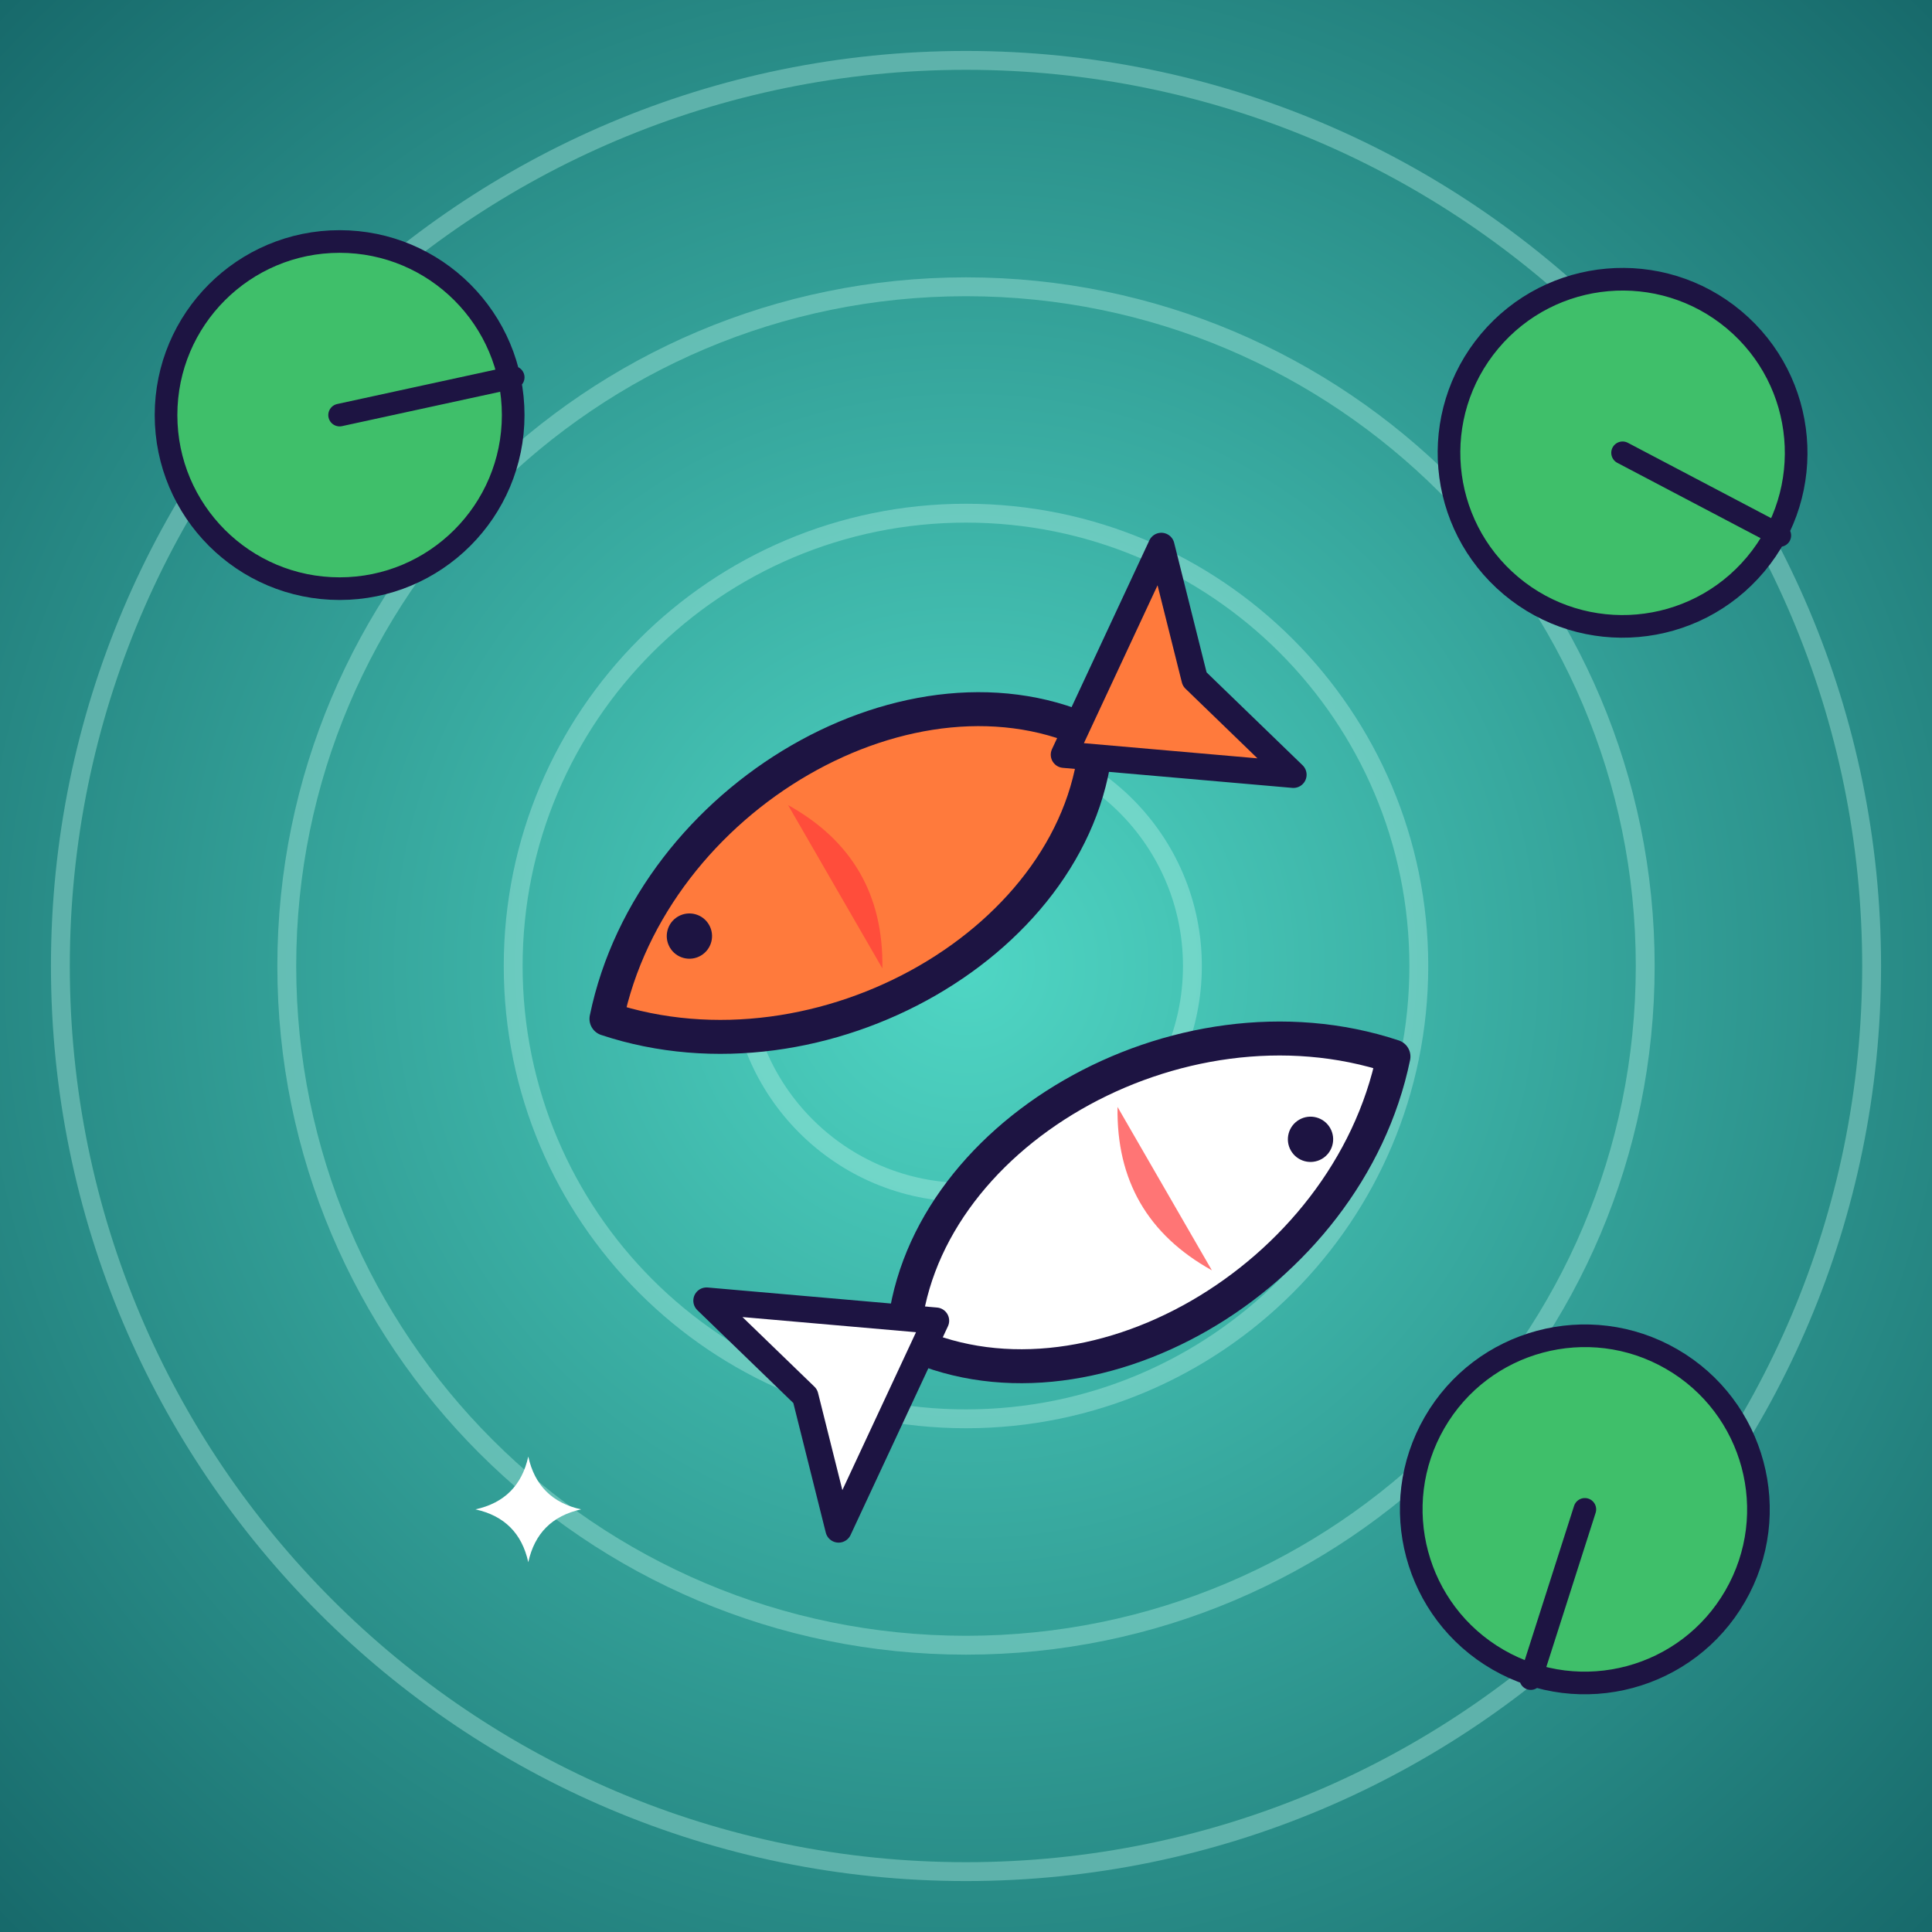
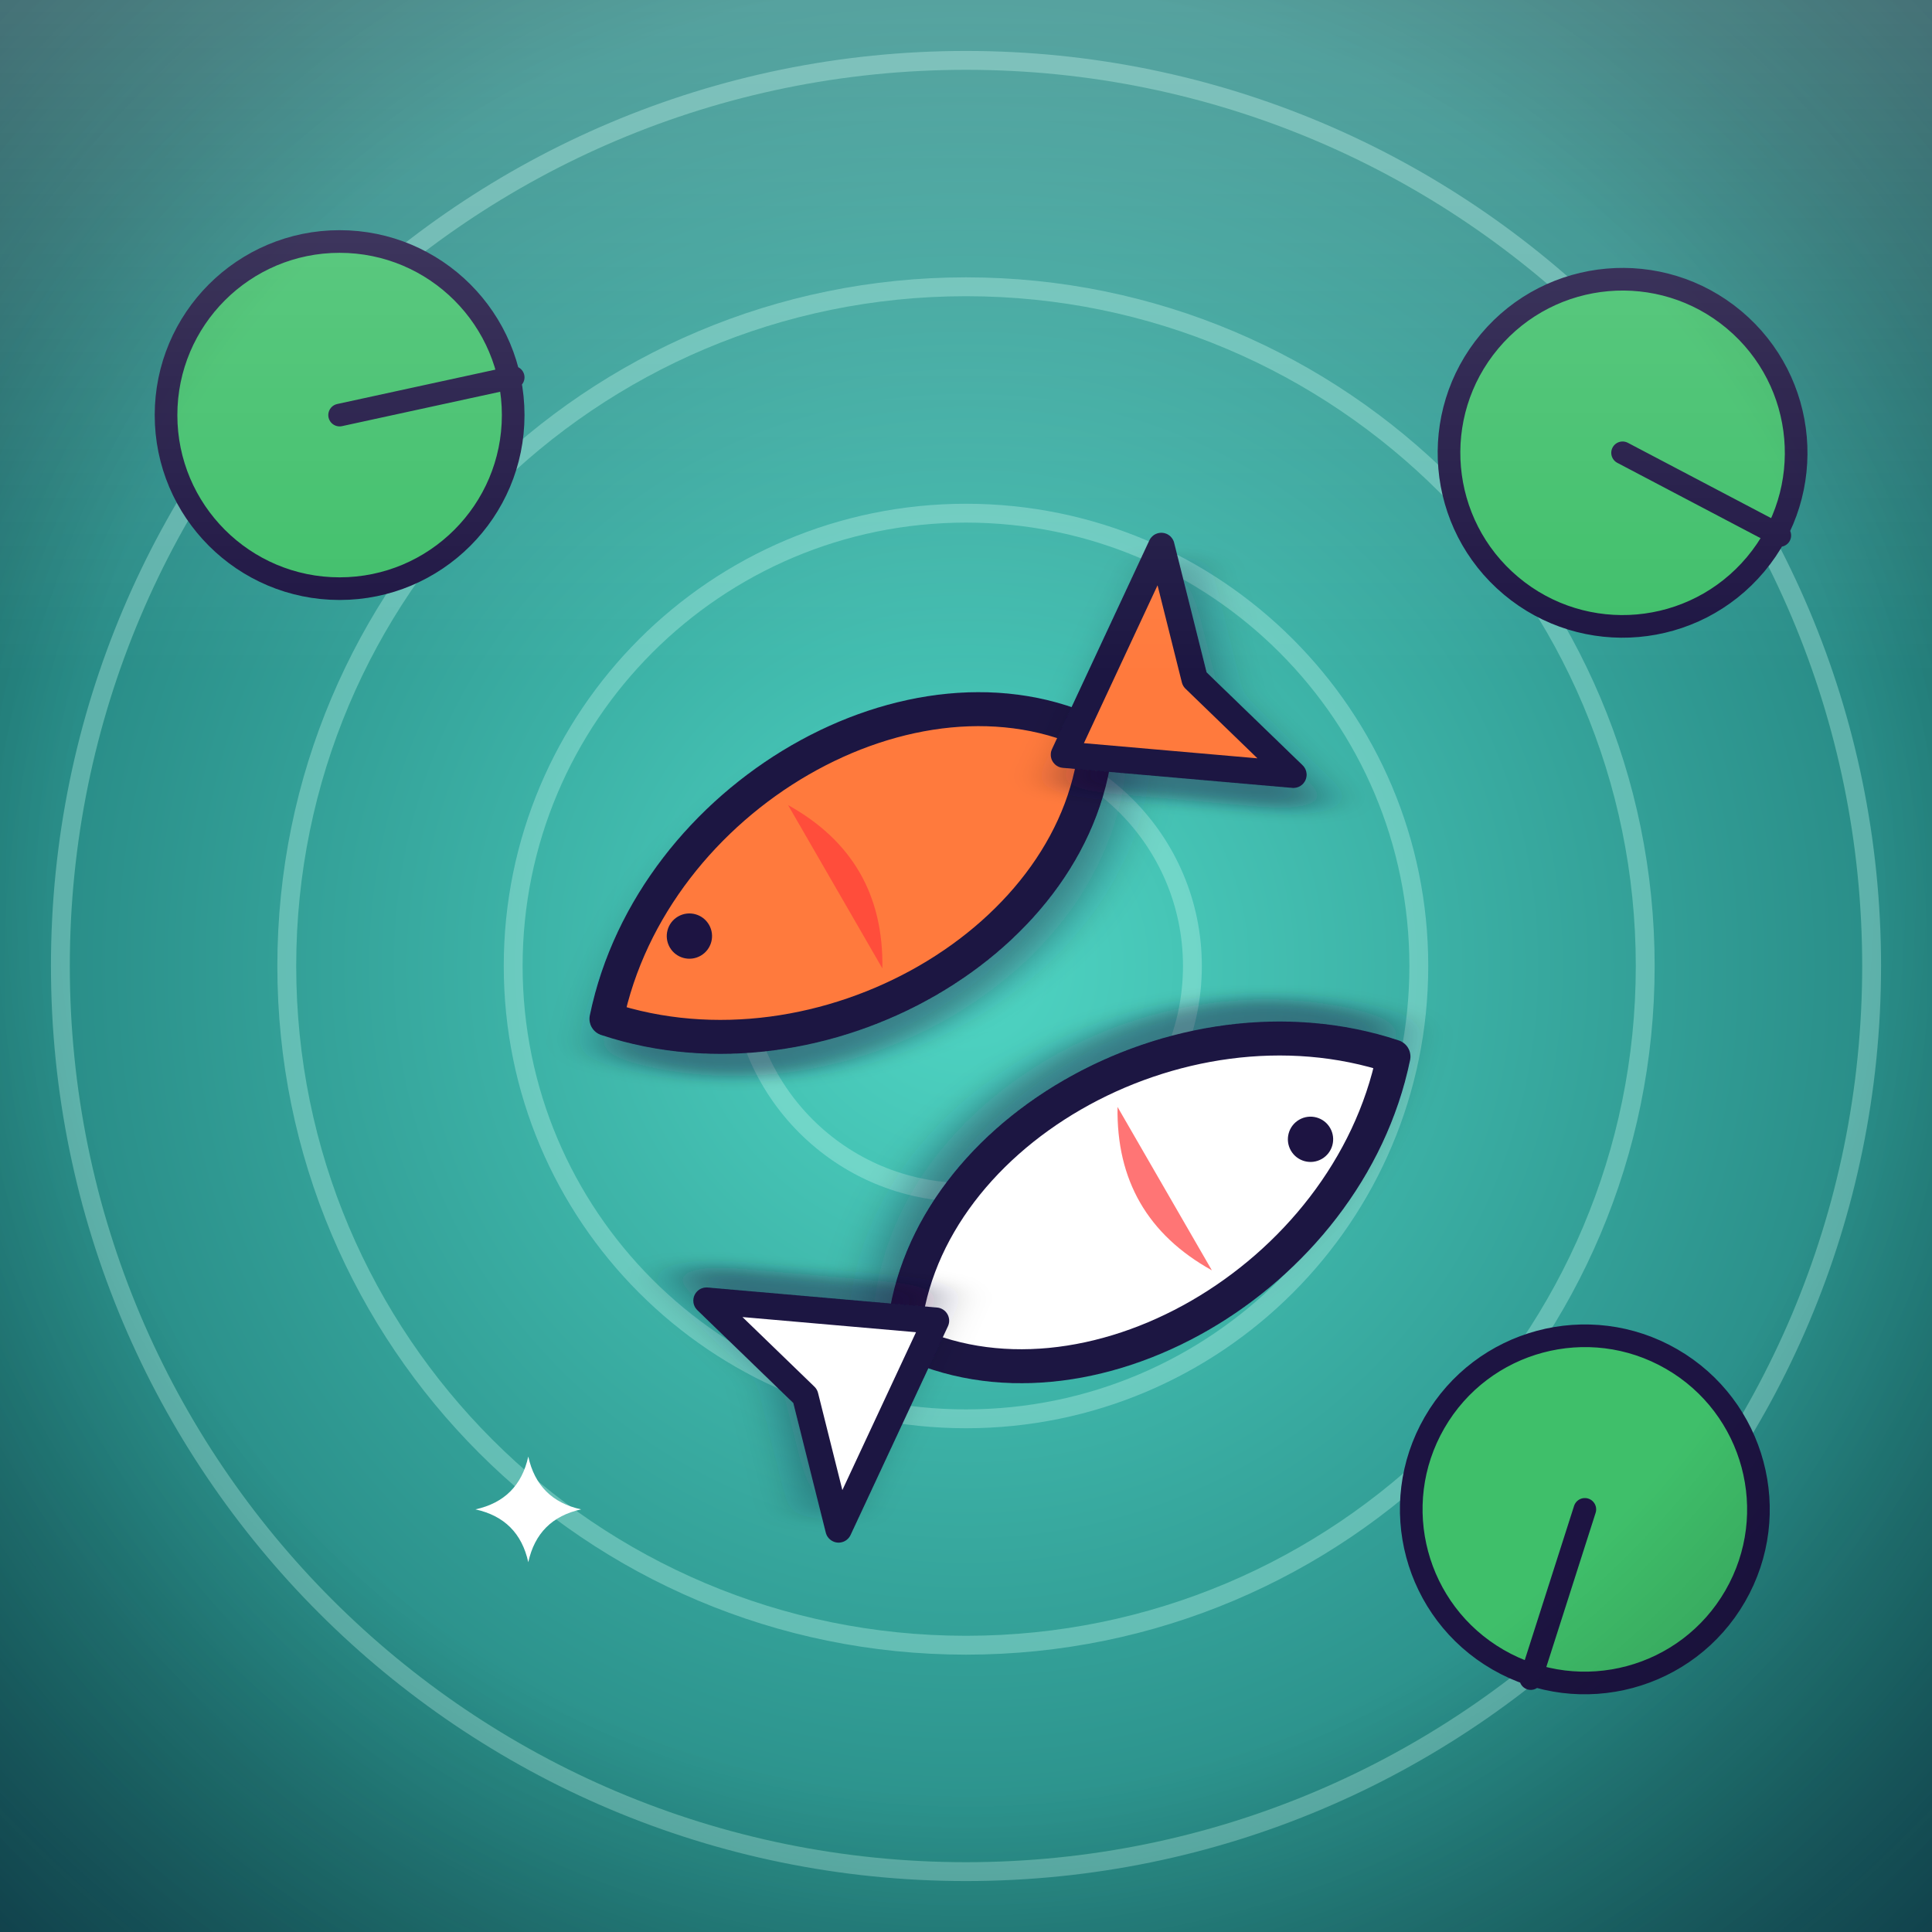
<svg xmlns="http://www.w3.org/2000/svg" viewBox="0 0 512 512" width="512" height="512">
  <defs>
+     <filter id="ds" x="-20%" y="-20%" width="140%" height="150%">
+       <feDropShadow dx="0" dy="7" stdDeviation="5" flood-color="#140c33" flood-opacity=".38" />
+     </filter>
+     <filter id="bk" x="-50%" y="-50%" width="200%" height="200%">
+       <feGaussianBlur stdDeviation="14" />
+     </filter>
+     <radialGradient id="vig" cx=".5" cy=".46" r=".75">
+       <stop offset=".62" stop-color="#000" stop-opacity="0" />
+       <stop offset="1" stop-color="#0a0620" stop-opacity=".42" />
+     </radialGradient>
+     <linearGradient id="gl" x1="0" y1="0" x2="0" y2="1">
+       <stop offset="0" stop-color="#fff" stop-opacity=".22" />
+       <stop offset=".35" stop-color="#fff" stop-opacity="0" />
+     </linearGradient>
    <radialGradient id="g1" cx="0.5" cy="0.5" r="0.8">
      <stop offset="0" stop-color="#4fd6c4" />
      <stop offset="1" stop-color="#0f5a5e" />
    </radialGradient>
  </defs>
  <rect width="512" height="512" fill="url(#g1)" />
  <circle cx="256" cy="256" r="60" fill="none" stroke="#bff6ec" stroke-width="5" opacity=".35" />
  <circle cx="256" cy="256" r="120" fill="none" stroke="#bff6ec" stroke-width="5" opacity=".35" />
  <circle cx="256" cy="256" r="180" fill="none" stroke="#bff6ec" stroke-width="5" opacity=".35" />
  <circle cx="256" cy="256" r="240" fill="none" stroke="#bff6ec" stroke-width="5" opacity=".35" />
  <path d="M90 110 m-46 0 a46 46 0 1 0 92 0 a46 46 0 1 0 -92 0 M90 110 L136 100" fill="#3fbf6a" stroke="#1d1442" stroke-width="6" stroke-linejoin="round" stroke-linecap="round" transform="rotate(0 90 110)" />
  <path d="M420 400 m-46 0 a46 46 0 1 0 92 0 a46 46 0 1 0 -92 0 M420 400 L466 390" fill="#3fbf6a" stroke="#1d1442" stroke-width="6" stroke-linejoin="round" stroke-linecap="round" transform="rotate(120 420 400)" />
  <path d="M430 120 m-46 0 a46 46 0 1 0 92 0 a46 46 0 1 0 -92 0 M430 120 L476 110" fill="#3fbf6a" stroke="#1d1442" stroke-width="6" stroke-linejoin="round" stroke-linecap="round" transform="rotate(40 430 120)" />
  <g transform="translate(230 230) rotate(-30)">
-     <path d="M-80 0 C-40 -45 40 -45 70 0 C40 45 -40 45 -80 0Z" fill="#ff7a3c" stroke="#1d1442" stroke-width="9" stroke-linejoin="round" stroke-linecap="round" />
-     <path d="M60 0 L110 -35 L100 0 L110 35Z" fill="#ff7a3c" stroke="#1d1442" stroke-width="7" stroke-linejoin="round" stroke-linecap="round" />
+     <path d="M-80 0 C-40 -45 40 -45 70 0 C40 45 -40 45 -80 0Z" fill="#ff7a3c" stroke="#1d1442" stroke-width="9" stroke-linejoin="round" stroke-linecap="round" filter="url(#ds)" />
+     <path d="M60 0 L110 -35 L100 0 L110 35Z" fill="#ff7a3c" stroke="#1d1442" stroke-width="7" stroke-linejoin="round" stroke-linecap="round" filter="url(#ds)" />
    <circle cx="-50" cy="-8" r="6" fill="#1d1442" />
    <path d="M-10 -25 q15 25 0 50" fill="#ff3b3b" opacity=".7" />
  </g>
  <g transform="translate(300 320) rotate(150)">
-     <path d="M-80 0 C-40 -45 40 -45 70 0 C40 45 -40 45 -80 0Z" fill="#ffffff" stroke="#1d1442" stroke-width="9" stroke-linejoin="round" stroke-linecap="round" />
-     <path d="M60 0 L110 -35 L100 0 L110 35Z" fill="#ffffff" stroke="#1d1442" stroke-width="7" stroke-linejoin="round" stroke-linecap="round" />
+     <path d="M-80 0 C-40 -45 40 -45 70 0 C40 45 -40 45 -80 0Z" fill="#ffffff" stroke="#1d1442" stroke-width="9" stroke-linejoin="round" stroke-linecap="round" filter="url(#ds)" />
+     <path d="M60 0 L110 -35 L100 0 L110 35Z" fill="#ffffff" stroke="#1d1442" stroke-width="7" stroke-linejoin="round" stroke-linecap="round" filter="url(#ds)" />
    <circle cx="-50" cy="-8" r="6" fill="#1d1442" />
    <path d="M-10 -25 q15 25 0 50" fill="#ff3b3b" opacity=".7" />
  </g>
  <path d="M140 386Q142.52 397.48 154 400Q142.52 402.52 140 414Q137.48 402.52 126 400Q137.48 397.48 140 386Z" fill="#fff" opacity="1" />
+   <rect width="512" height="512" fill="url(#vig)" />
+   <rect width="512" height="512" fill="url(#gl)" />
</svg>
